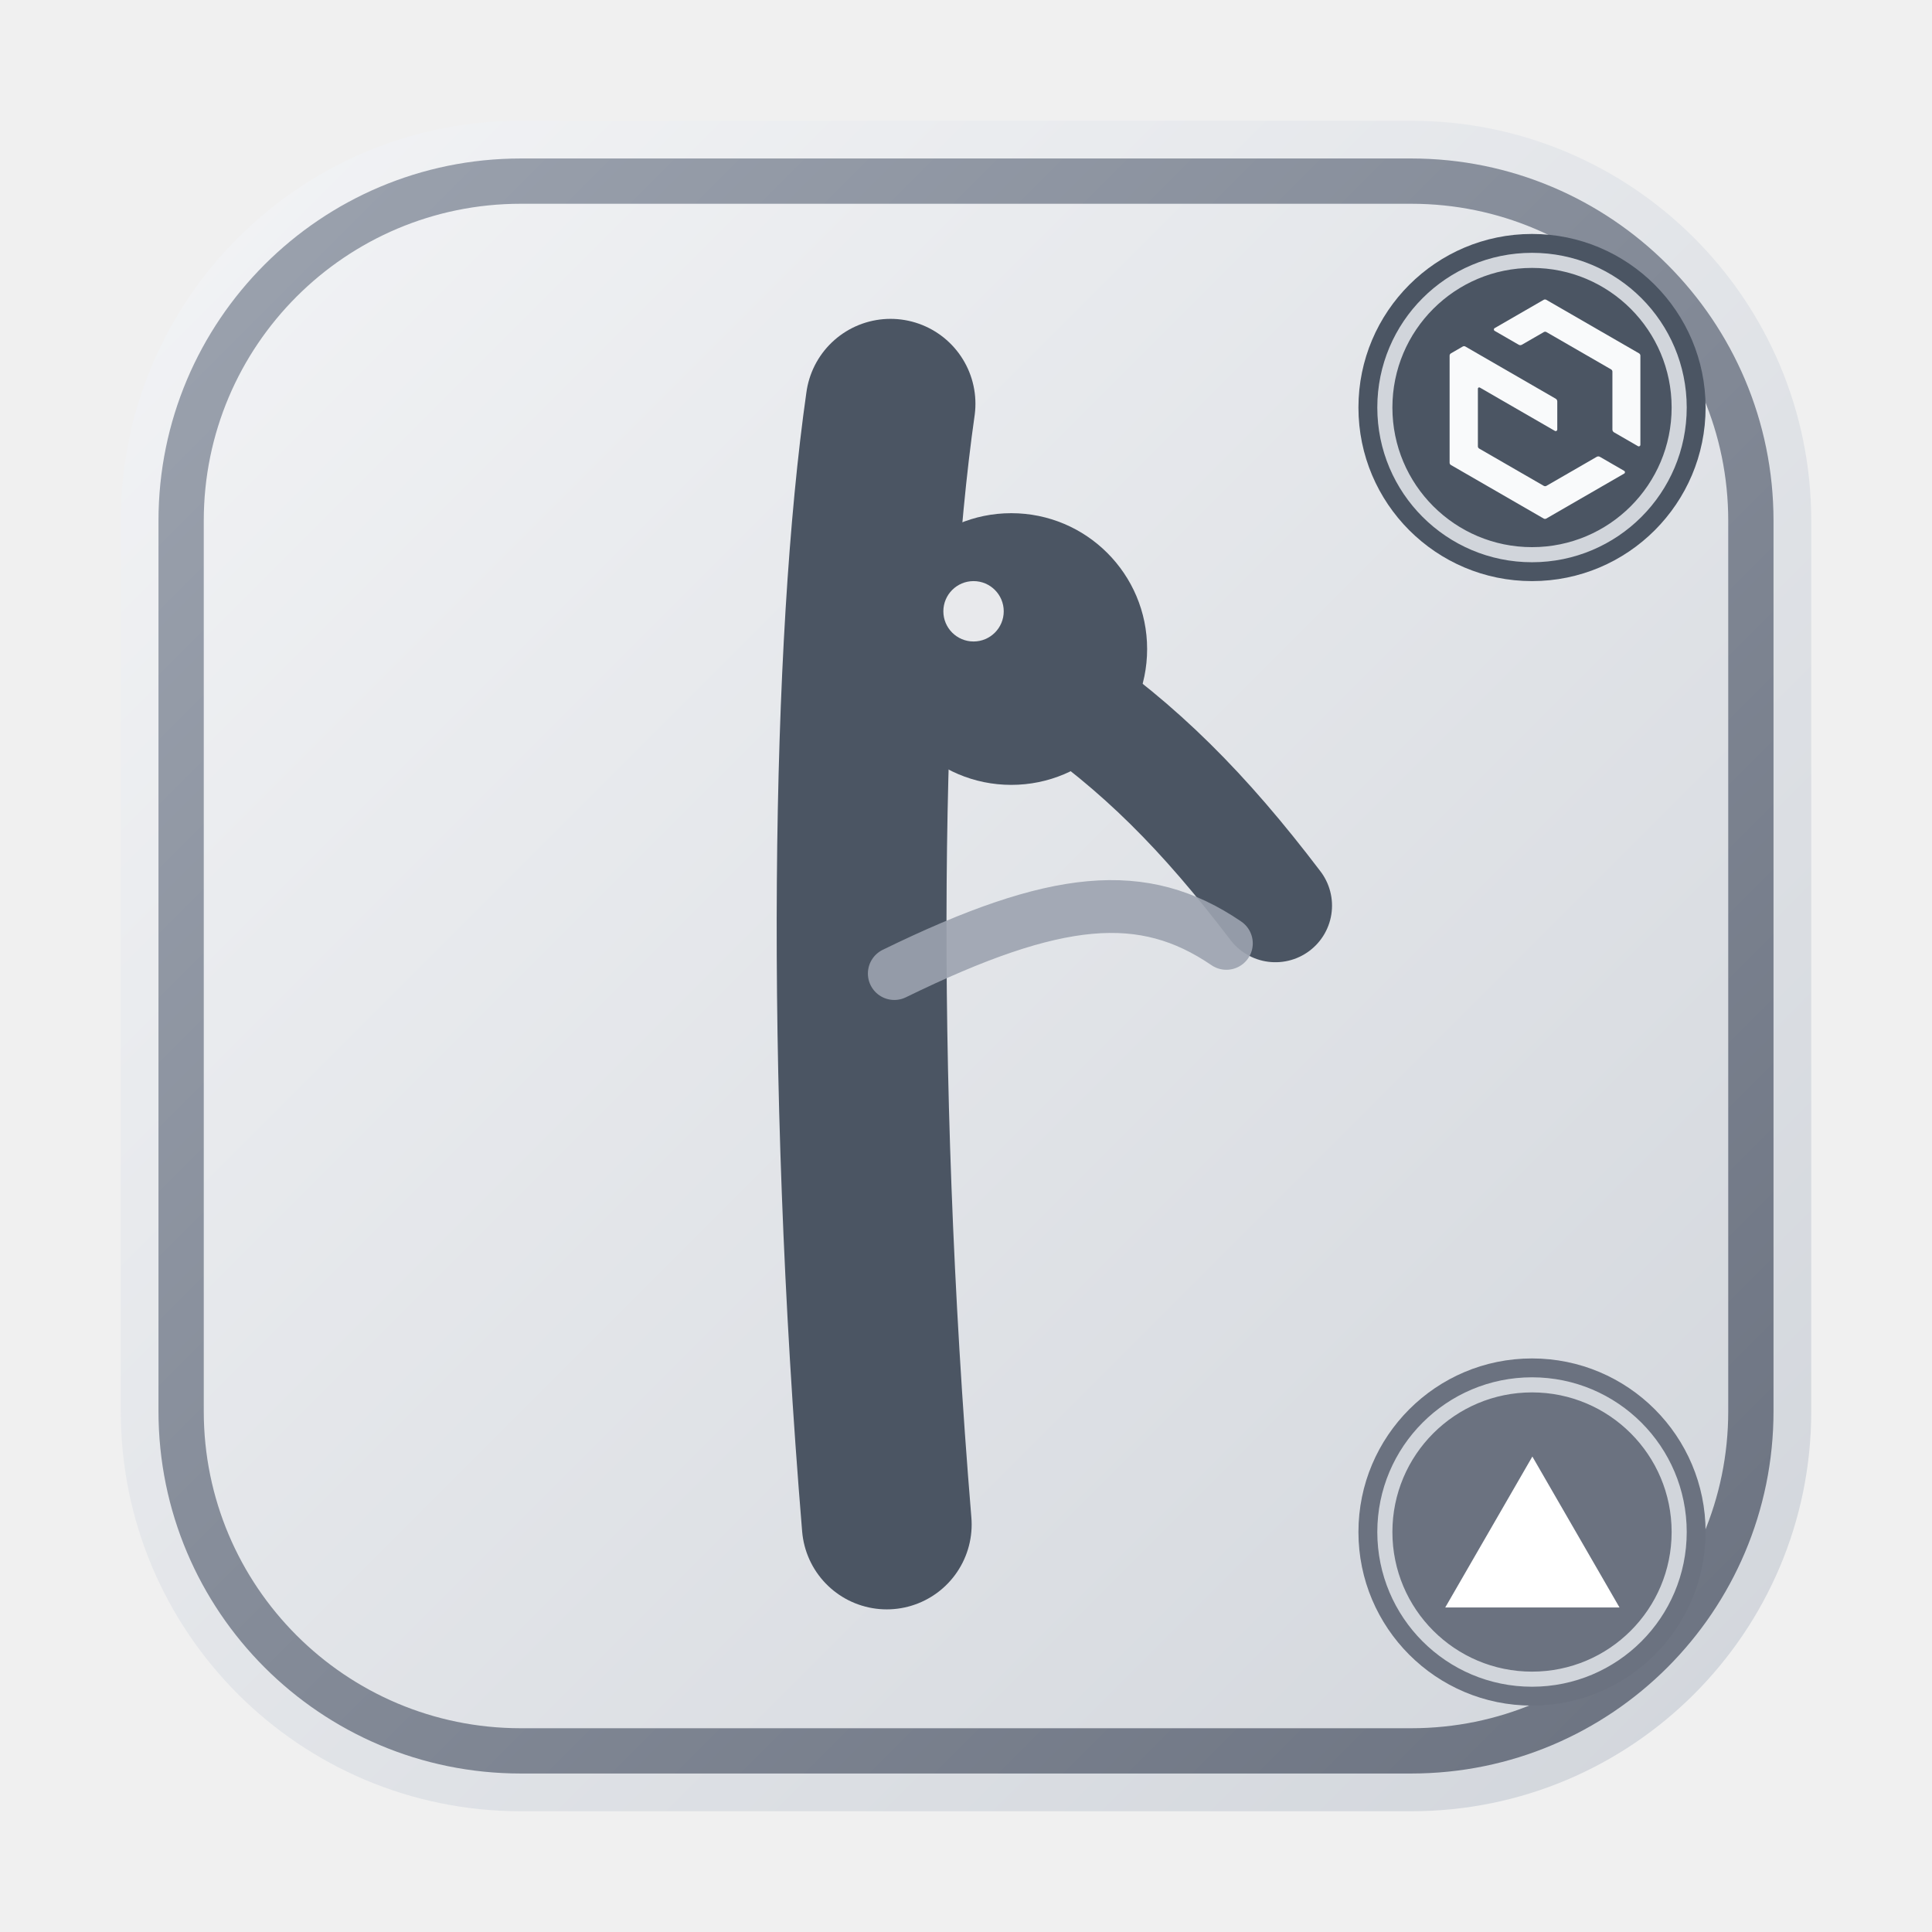
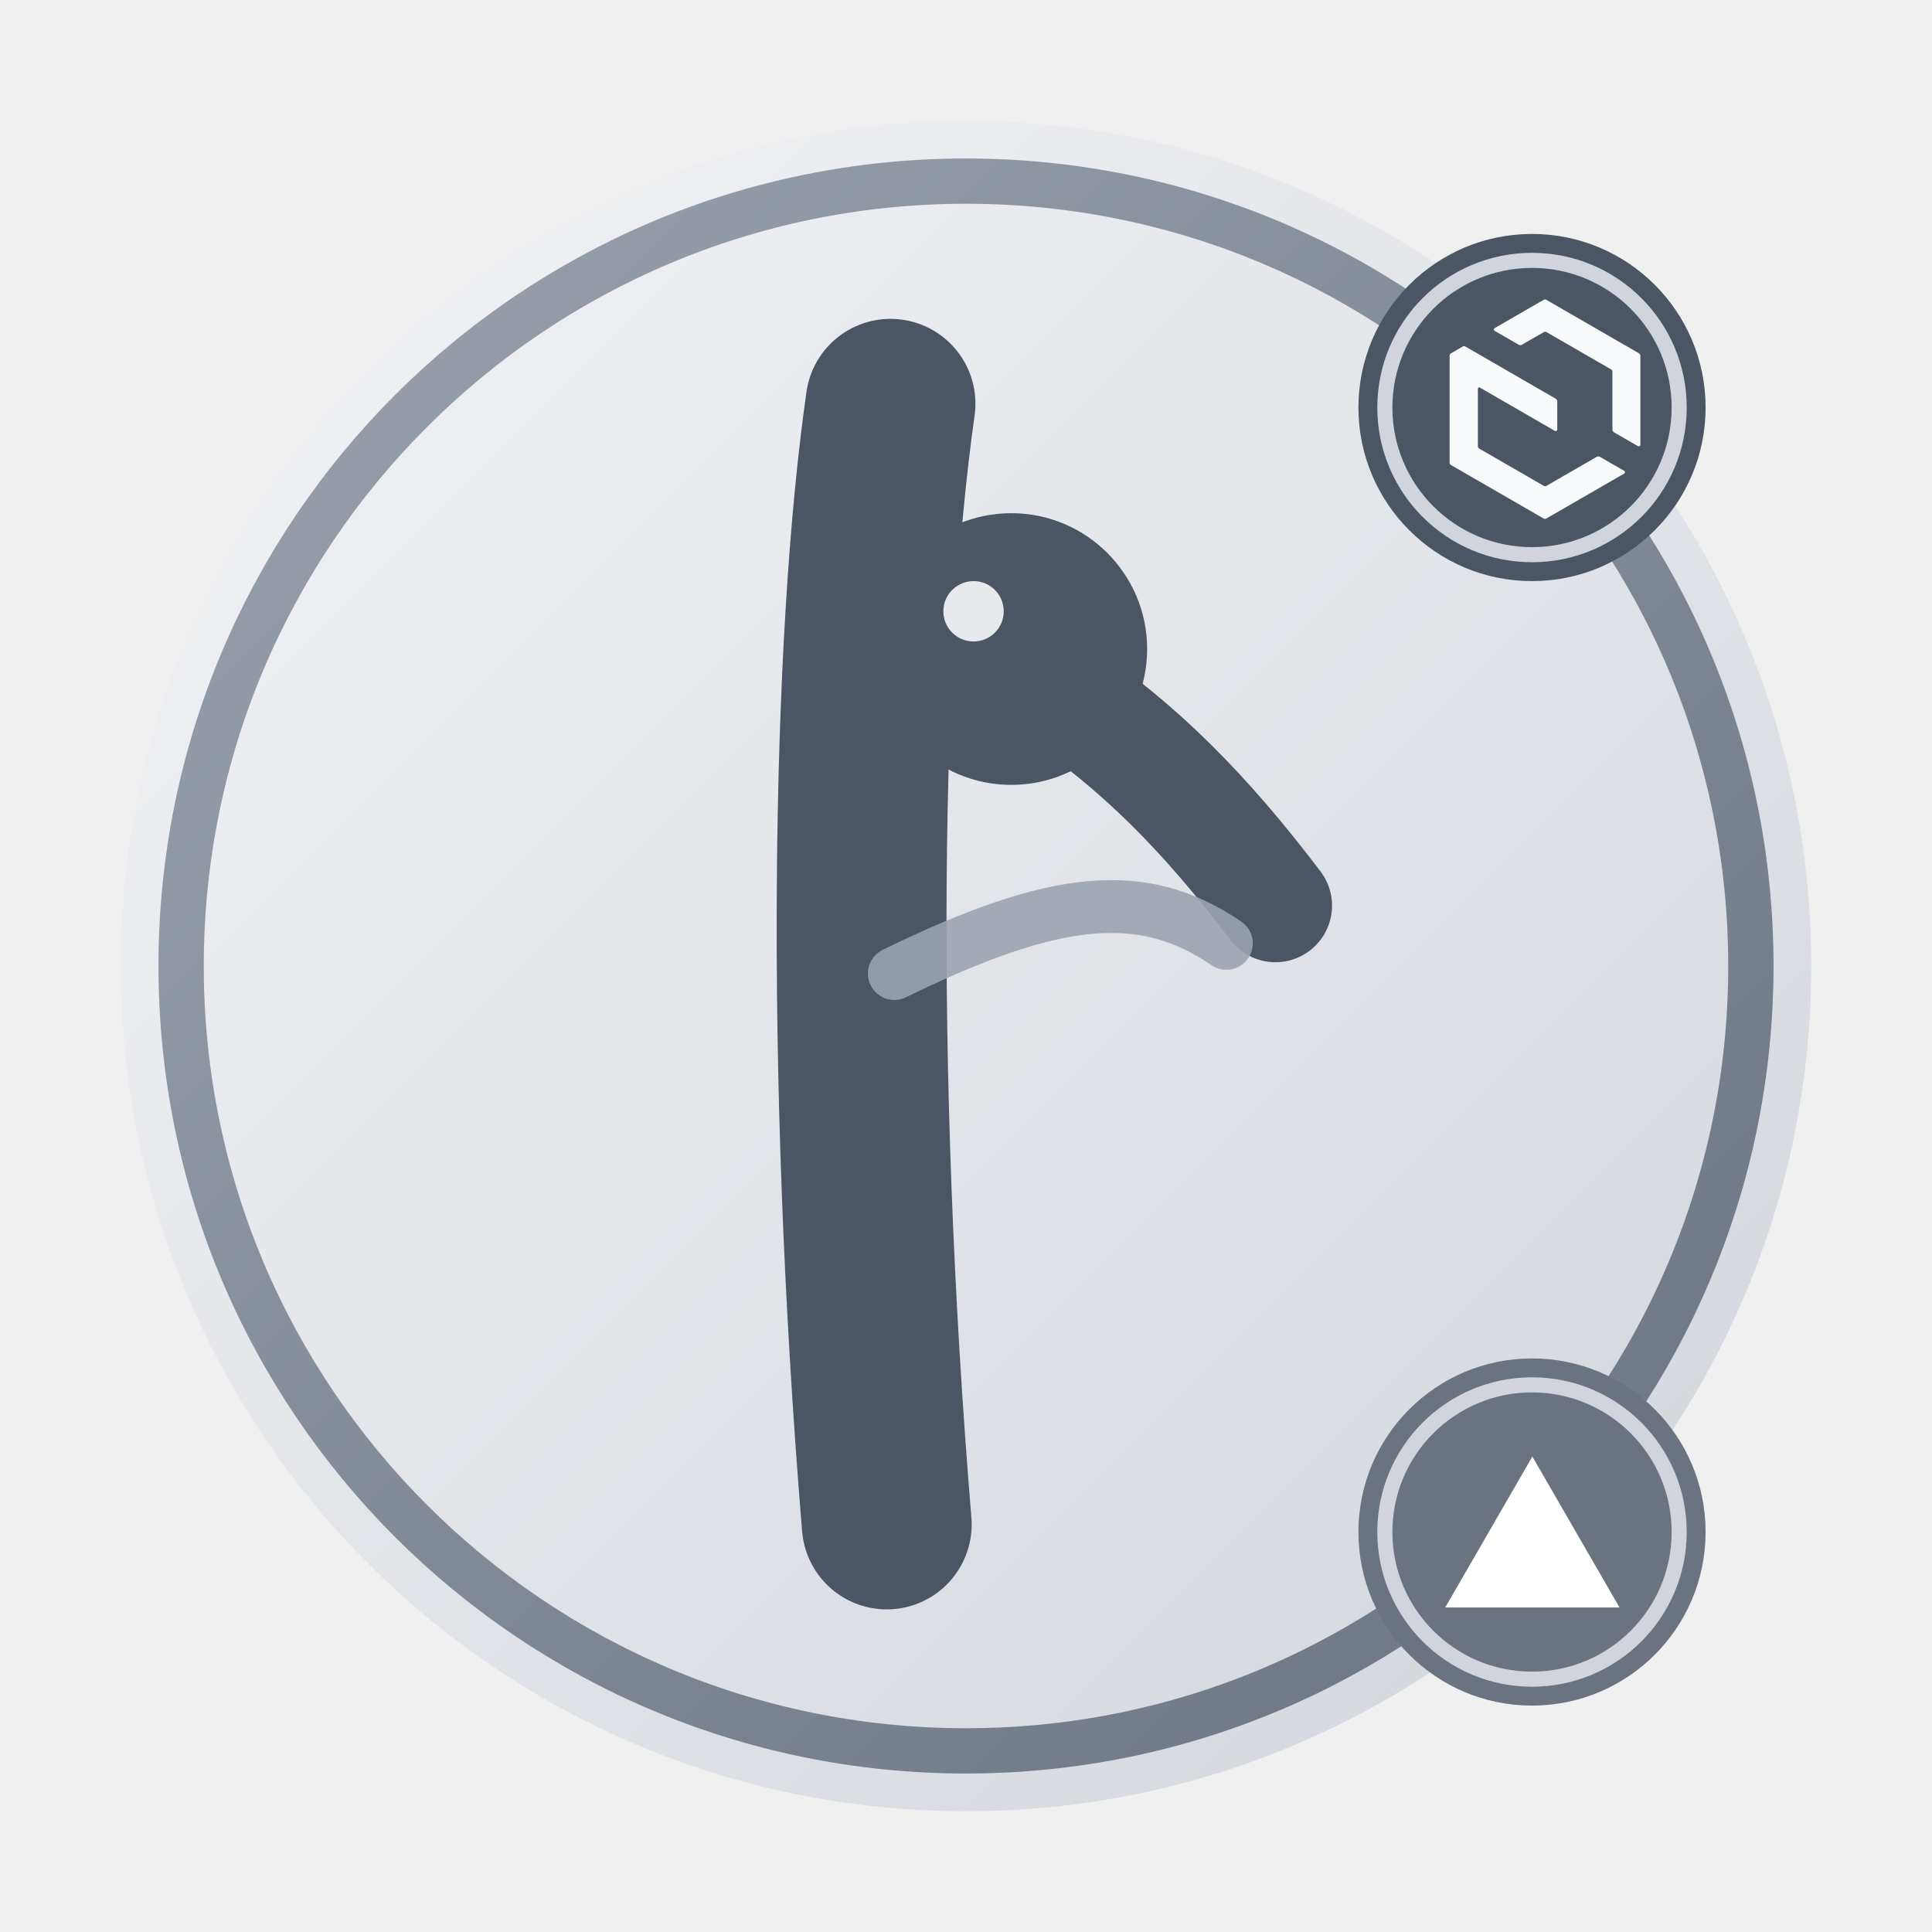
<svg xmlns="http://www.w3.org/2000/svg" viewBox="0 0 1024 1024" role="img" aria-labelledby="title desc">
  <defs>
    <linearGradient id="bg-admin-preview" x1="0%" y1="0%" x2="100%" y2="100%">
      <stop offset="0%" stop-color="#F3F4F6" />
      <stop offset="100%" stop-color="#D1D5DB" />
    </linearGradient>
    <linearGradient id="ring-admin-preview" x1="0%" y1="0%" x2="100%" y2="100%">
      <stop offset="0%" stop-color="#9CA3AF" />
      <stop offset="100%" stop-color="#6B7280" />
    </linearGradient>
  </defs>
-   <rect x="64" y="64" width="896" height="896" rx="212" fill="url(#bg-admin-preview)" />
-   <rect x="96" y="96" width="832" height="832" rx="180" fill="none" stroke="url(#ring-admin-preview)" stroke-width="24" />
+   <circle cx="512" cy="512" r="448" fill="url(#bg-admin-preview)" />
+   <circle cx="512" cy="512" r="416" fill="none" stroke="url(#ring-admin-preview)" stroke-width="24" />
  <path d="M472 214 C454 340 450 566 470 808" fill="none" stroke="#4B5563" stroke-width="90" stroke-linecap="round" />
  <circle cx="536" cy="344" r="72" fill="#4B5563" />
  <path d="M560 366 C604 396 638 430 676 480" fill="none" stroke="#4B5563" stroke-width="60" stroke-linecap="round" />
  <circle cx="516" cy="324" r="16" fill="#F9FAFB" opacity="0.9" />
  <path d="M474 516 C560 474 606 470 650 500" fill="none" stroke="#9CA3AF" stroke-width="28" stroke-linecap="round" opacity="0.9" />
  <circle cx="812" cy="216" r="92" fill="#4B5563" />
  <circle cx="812" cy="216" r="78" fill="none" stroke="#D1D5DB" stroke-width="8" />
  <g transform="translate(760 158) scale(1.15)">
    <path d="M50.67,86.55l-29.8-17.2c-.37-.22-.6-.61-.6-1.04v-26.56c0-.46.5-.75.9-.52l34.6,19.98c.48.28,1.09-.07,1.09-.63v-12.96c0-.52-.28-.99-.72-1.25L14.5,22.32c-.37-.22-.83-.22-1.21,0l-5.45,3.15c-.37.22-.6.61-.6,1.04v49.37c0,.43.23.83.6,1.04l42.75,24.68c.37.22.83.22,1.21,0l35.9-20.73c.48-.28.48-.97,0-1.25l-11.2-6.47c-.45-.26-1-.26-1.45,0l-23.18,13.38c-.37.22-.83.22-1.21,0Z" fill="#F9FAFB" />
    <path d="M94.56,25.47L51.8.79c-.37-.22-.83-.22-1.21,0l-22.6,13.05c-.48.28-.48.97,0,1.25l11.1,6.41c.45.26,1,.26,1.45,0l10.12-5.84c.37-.22.83-.22,1.21,0l29.8,17.2c.37.22.6.61.6,1.04v26.7c0,.52.28.99.72,1.25l11.08,6.4c.48.28,1.09-.07,1.09-.63V26.52c0-.43-.23-.83-.6-1.04Z" fill="#F9FAFB" />
  </g>
  <circle cx="812" cy="812" r="92" fill="#6B7280" />
  <circle cx="812" cy="812" r="78" fill="none" stroke="#D1D5DB" stroke-width="8" />
  <path d="M577.3 0 1154.7 1000H0z" fill="#FFFFFF" transform="translate(766 772) scale(0.08)" />
</svg>
